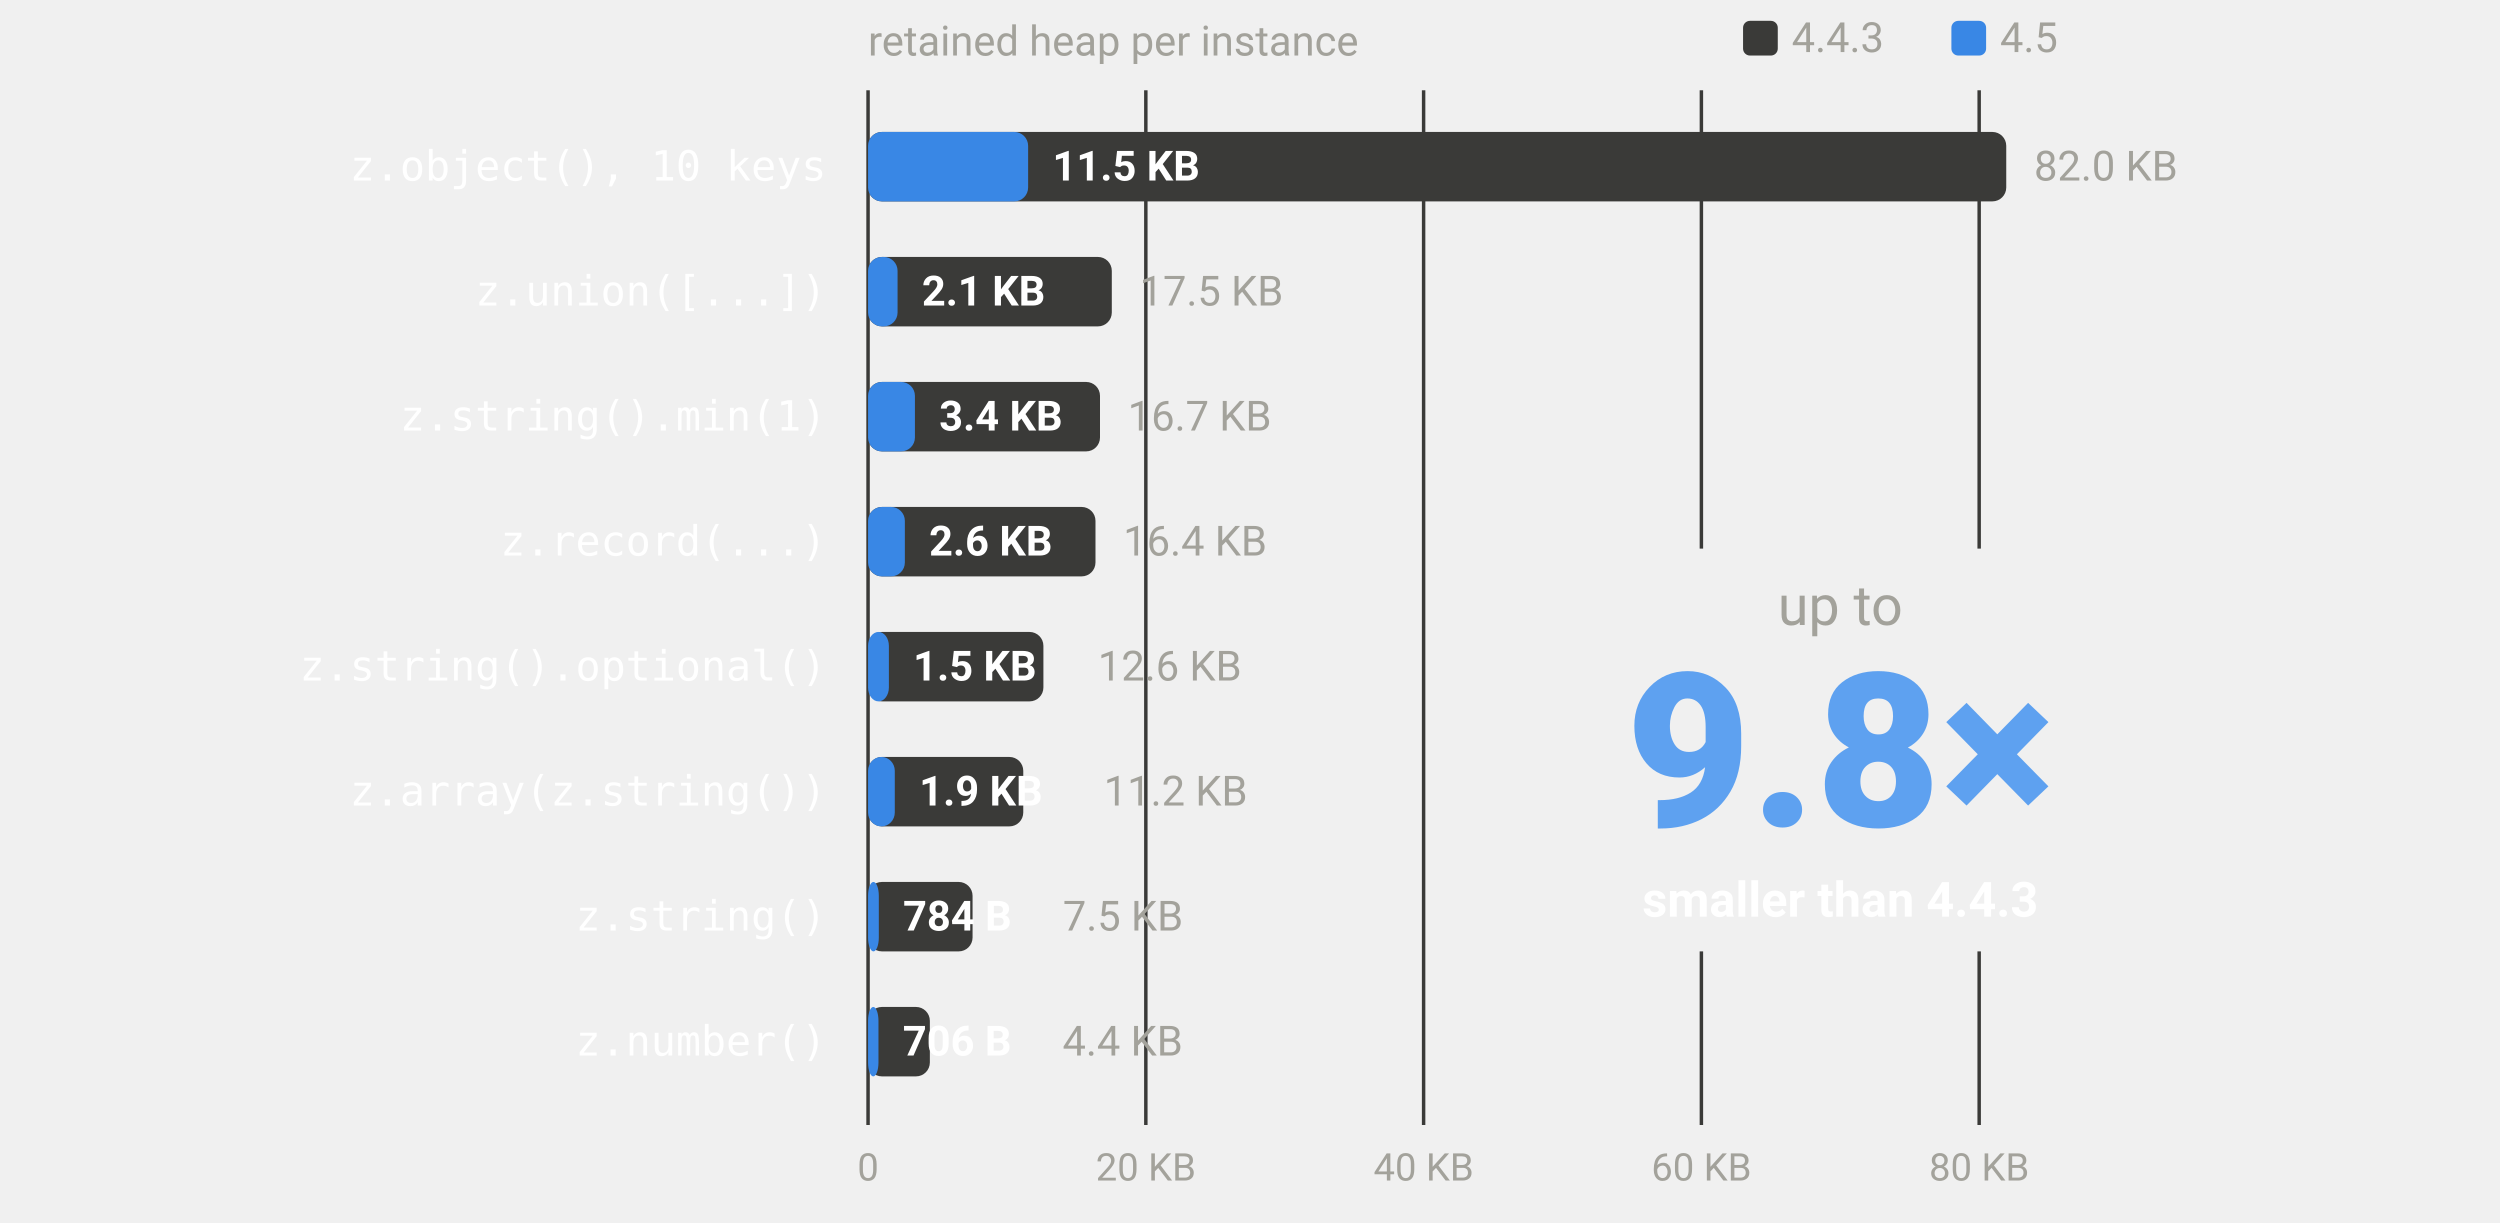
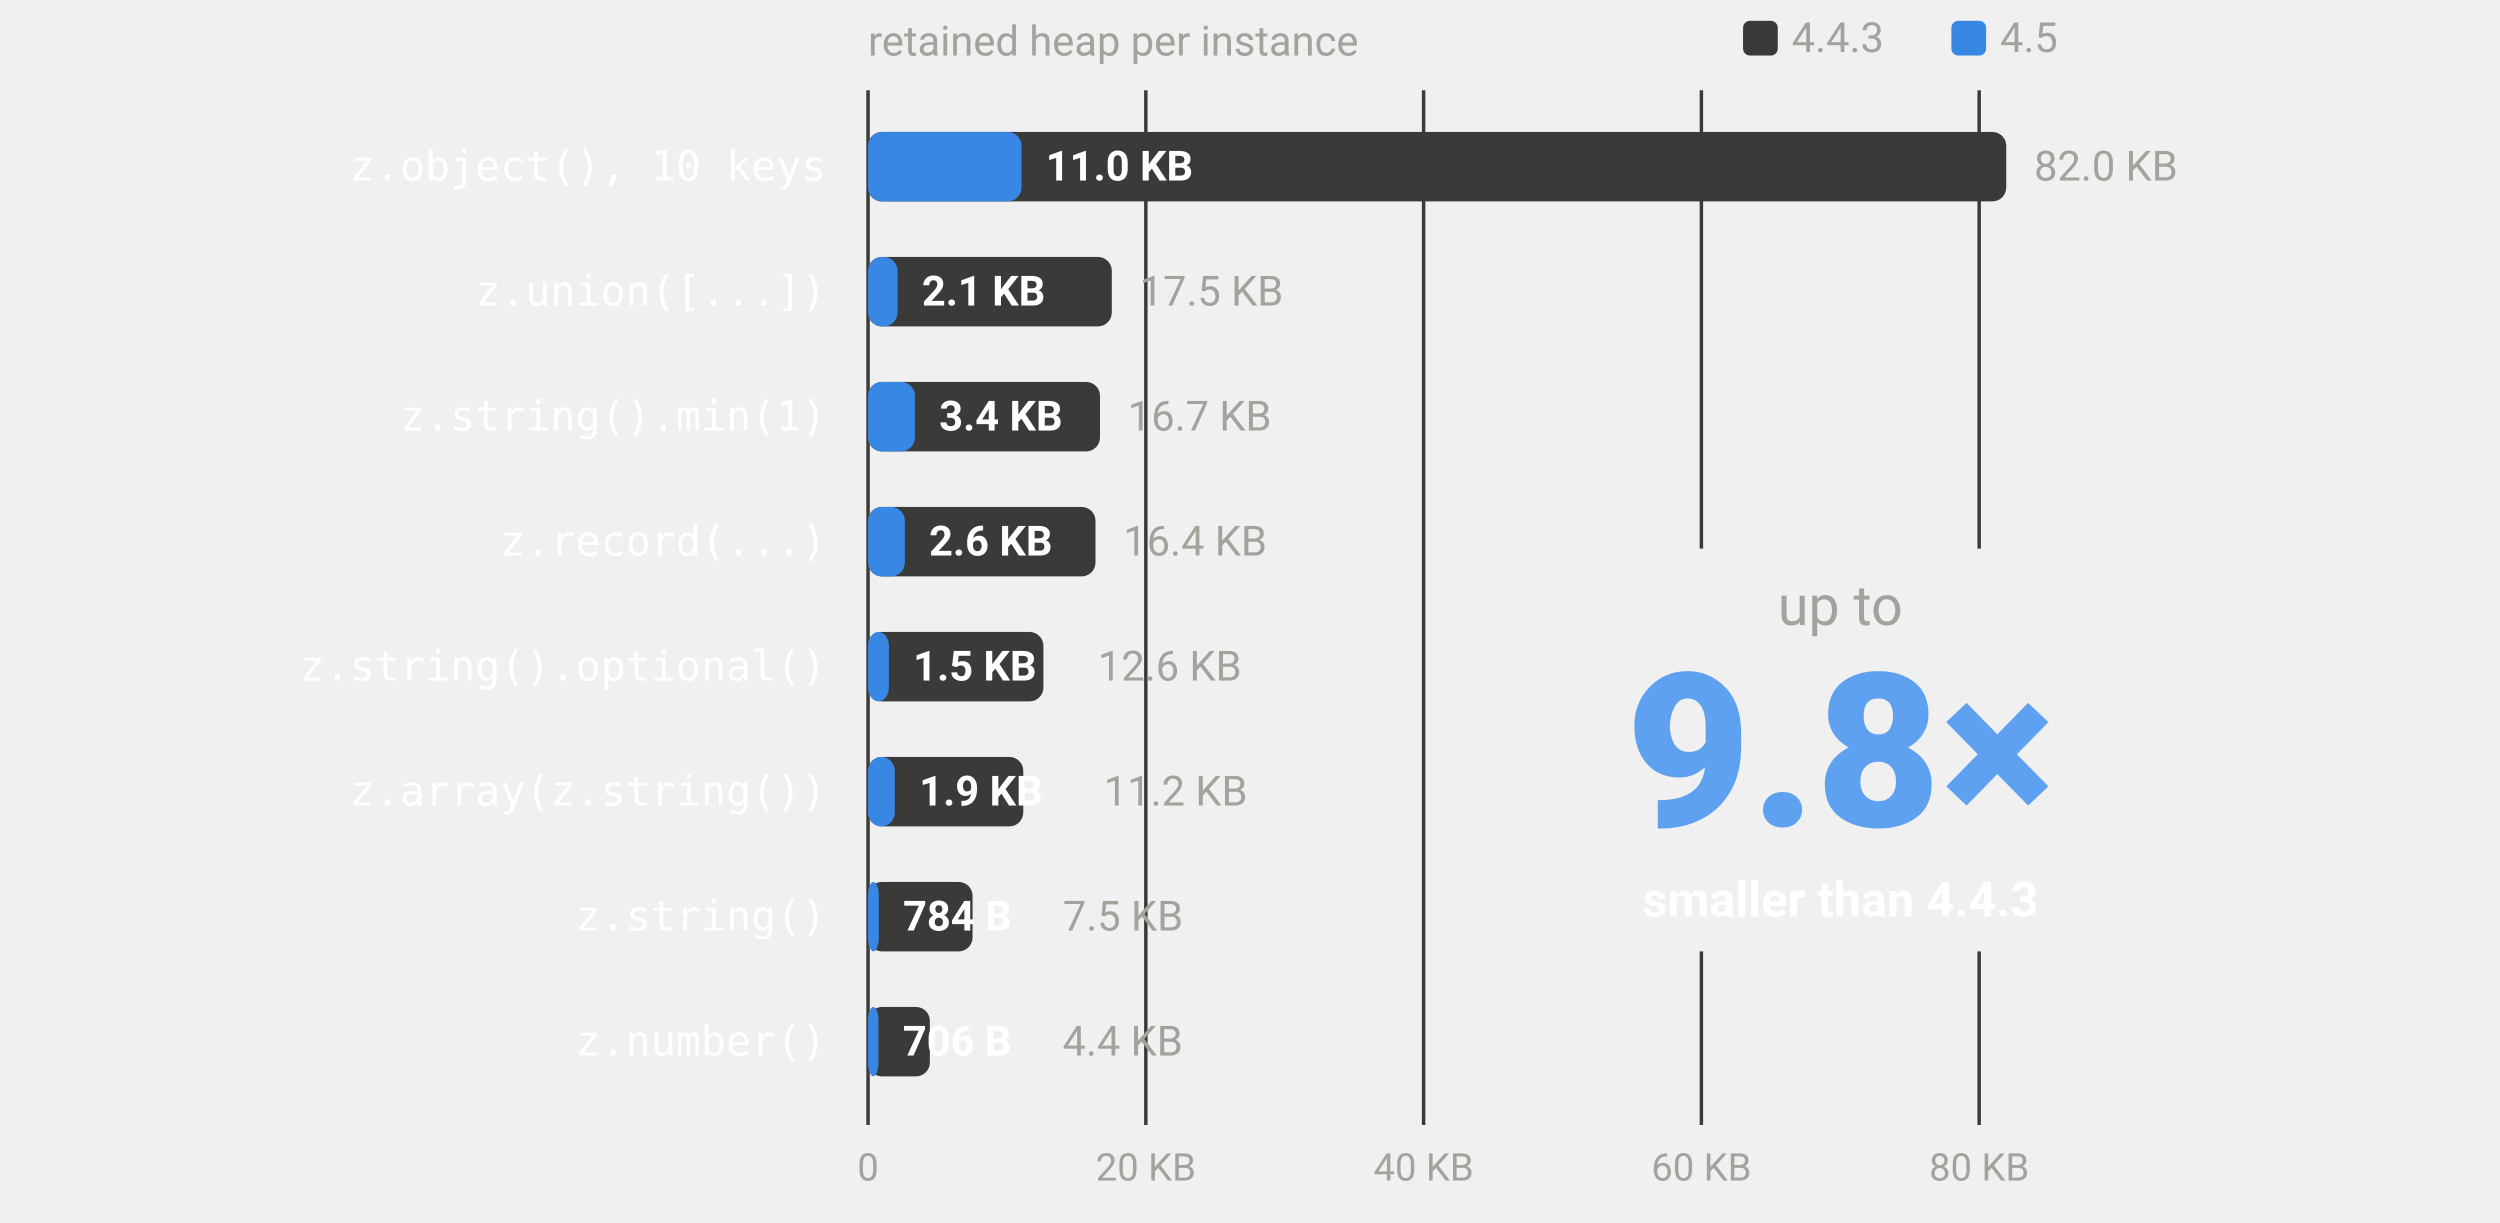
<svg xmlns="http://www.w3.org/2000/svg" width="720" height="352" viewBox="0 0 720 352" font-family="ui-sans-serif, system-ui, -apple-system, Segoe UI, Roboto, sans-serif" font-size="13">
  <text x="250" y="16" fill="#a3a29b" font-size="12">retained heap per instance</text>
  <rect x="502" y="6" width="10" height="10" rx="2" fill="#3a3a38" />
  <text x="516" y="15" fill="#a3a29b" font-size="12">4.4.3</text>
  <rect x="562" y="6" width="10" height="10" rx="2" fill="#3987e5" />
  <text x="576" y="15" fill="#a3a29b" font-size="12">4.5</text>
  <line x1="250.0" y1="26" x2="250.0" y2="324" stroke="#3a3a38" stroke-width="1" />
  <text x="250.0" y="340" text-anchor="middle" fill="#a3a29b" font-size="11">0</text>
  <line x1="330.0" y1="26" x2="330.0" y2="324" stroke="#3a3a38" stroke-width="1" />
  <text x="330.0" y="340" text-anchor="middle" fill="#a3a29b" font-size="11">20 KB</text>
  <line x1="410.0" y1="26" x2="410.0" y2="324" stroke="#3a3a38" stroke-width="1" />
  <text x="410.0" y="340" text-anchor="middle" fill="#a3a29b" font-size="11">40 KB</text>
  <line x1="490.0" y1="26" x2="490.0" y2="158" stroke="#3a3a38" stroke-width="1" />
  <line x1="490.0" y1="274" x2="490.0" y2="324" stroke="#3a3a38" stroke-width="1" />
  <text x="490.0" y="340" text-anchor="middle" fill="#a3a29b" font-size="11">60 KB</text>
  <line x1="570.0" y1="26" x2="570.0" y2="158" stroke="#3a3a38" stroke-width="1" />
  <line x1="570.0" y1="274" x2="570.0" y2="324" stroke="#3a3a38" stroke-width="1" />
  <text x="570.0" y="340" text-anchor="middle" fill="#a3a29b" font-size="11">80 KB</text>
  <text x="238" y="52" text-anchor="end" fill="#ffffff" font-family="ui-monospace, SFMono-Regular, Menlo, monospace" font-size="12">z.object(), 10 keys</text>
  <rect x="250" y="38" width="327.8" height="20" rx="4" fill="#3a3a38" />
-   <rect x="250" y="38" width="46.1" height="20" rx="4" fill="#3987e5" />
-   <text x="303.125" y="52" fill="#ffffff" font-weight="700" font-size="12">11.5 KB</text>
+   <rect x="250" y="38" width="44.2" height="20" rx="4" fill="#3987e5" />
+   <text x="301.188" y="52" fill="#ffffff" font-weight="700" font-size="12">11.0 KB</text>
  <text x="585.8" y="52" fill="#a3a29b" font-size="12">82.0 KB</text>
  <text x="238" y="88" text-anchor="end" fill="#ffffff" font-family="ui-monospace, SFMono-Regular, Menlo, monospace" font-size="12">z.union([...])</text>
  <rect x="250" y="74" width="70.2" height="20" rx="4" fill="#3a3a38" />
  <rect x="250" y="74" width="8.5" height="20" rx="4" fill="#3987e5" />
  <text x="265.5" y="88" fill="#ffffff" font-weight="700" font-size="12">2.1 KB</text>
  <text x="328.2" y="88" fill="#a3a29b" font-size="12">17.5 KB</text>
  <text x="238" y="124" text-anchor="end" fill="#ffffff" font-family="ui-monospace, SFMono-Regular, Menlo, monospace" font-size="12">z.string().min(1)</text>
  <rect x="250" y="110" width="66.8" height="20" rx="4" fill="#3a3a38" />
  <rect x="250" y="110" width="13.5" height="20" rx="4" fill="#3987e5" />
  <text x="270.484" y="124" fill="#ffffff" font-weight="700" font-size="12">3.4 KB</text>
  <text x="324.8" y="124" fill="#a3a29b" font-size="12">16.7 KB</text>
  <text x="238" y="160" text-anchor="end" fill="#ffffff" font-family="ui-monospace, SFMono-Regular, Menlo, monospace" font-size="12">z.record(...)</text>
  <rect x="250" y="146" width="65.5" height="20" rx="4" fill="#3a3a38" />
  <rect x="250" y="146" width="10.6" height="20" rx="4" fill="#3987e5" />
  <text x="267.566" y="160" fill="#ffffff" font-weight="700" font-size="12">2.6 KB</text>
  <text x="323.5" y="160" fill="#a3a29b" font-size="12">16.4 KB</text>
  <text x="238" y="196" text-anchor="end" fill="#ffffff" font-family="ui-monospace, SFMono-Regular, Menlo, monospace" font-size="12">z.string().optional()</text>
  <rect x="250" y="182" width="50.5" height="20" rx="4" fill="#3a3a38" />
  <rect x="250" y="182" width="6.0" height="20" rx="4" fill="#3987e5" />
  <text x="262.988" y="196" fill="#ffffff" font-weight="700" font-size="12">1.5 KB</text>
  <text x="316.2" y="196" fill="#a3a29b" font-size="12">12.6 KB</text>
  <text x="238" y="232" text-anchor="end" fill="#ffffff" font-family="ui-monospace, SFMono-Regular, Menlo, monospace" font-size="12">z.array(z.string())</text>
  <rect x="250" y="218" width="44.7" height="20" rx="4" fill="#3a3a38" />
  <rect x="250" y="218" width="7.7" height="20" rx="4" fill="#3987e5" />
  <text x="264.738" y="232" fill="#ffffff" font-weight="700" font-size="12">1.9 KB</text>
  <text x="317.9" y="232" fill="#a3a29b" font-size="12">11.2 KB</text>
  <text x="238" y="268" text-anchor="end" fill="#ffffff" font-family="ui-monospace, SFMono-Regular, Menlo, monospace" font-size="12">z.string()</text>
  <rect x="250" y="254" width="30.1" height="20" rx="4" fill="#3a3a38" />
  <rect x="250" y="254" width="3.1" height="20" rx="4" fill="#3987e5" />
  <text x="260.062" y="268" fill="#ffffff" font-weight="700" font-size="12">784 B</text>
  <text x="306.1" y="268" fill="#a3a29b" font-size="12">7.5 KB</text>
  <text x="238" y="304" text-anchor="end" fill="#ffffff" font-family="ui-monospace, SFMono-Regular, Menlo, monospace" font-size="12">z.number()</text>
  <rect x="250" y="290" width="17.8" height="20" rx="4" fill="#3a3a38" />
  <rect x="250" y="290" width="3.0" height="20" rx="4" fill="#3987e5" />
  <text x="260" y="304" fill="#ffffff" font-weight="700" font-size="12">706 B</text>
  <text x="306.0" y="304" fill="#a3a29b" font-size="12">4.4 KB</text>
  <text x="530" y="180" text-anchor="middle" fill="#a3a29b" font-size="16">up to</text>
  <text x="530" y="238" text-anchor="middle" fill="#5ea1f0" font-weight="800" font-size="62">9.8×</text>
  <text x="530" y="264" text-anchor="middle" fill="#ffffff" font-weight="600" font-size="14">smaller than 4.4.3</text>
</svg>
